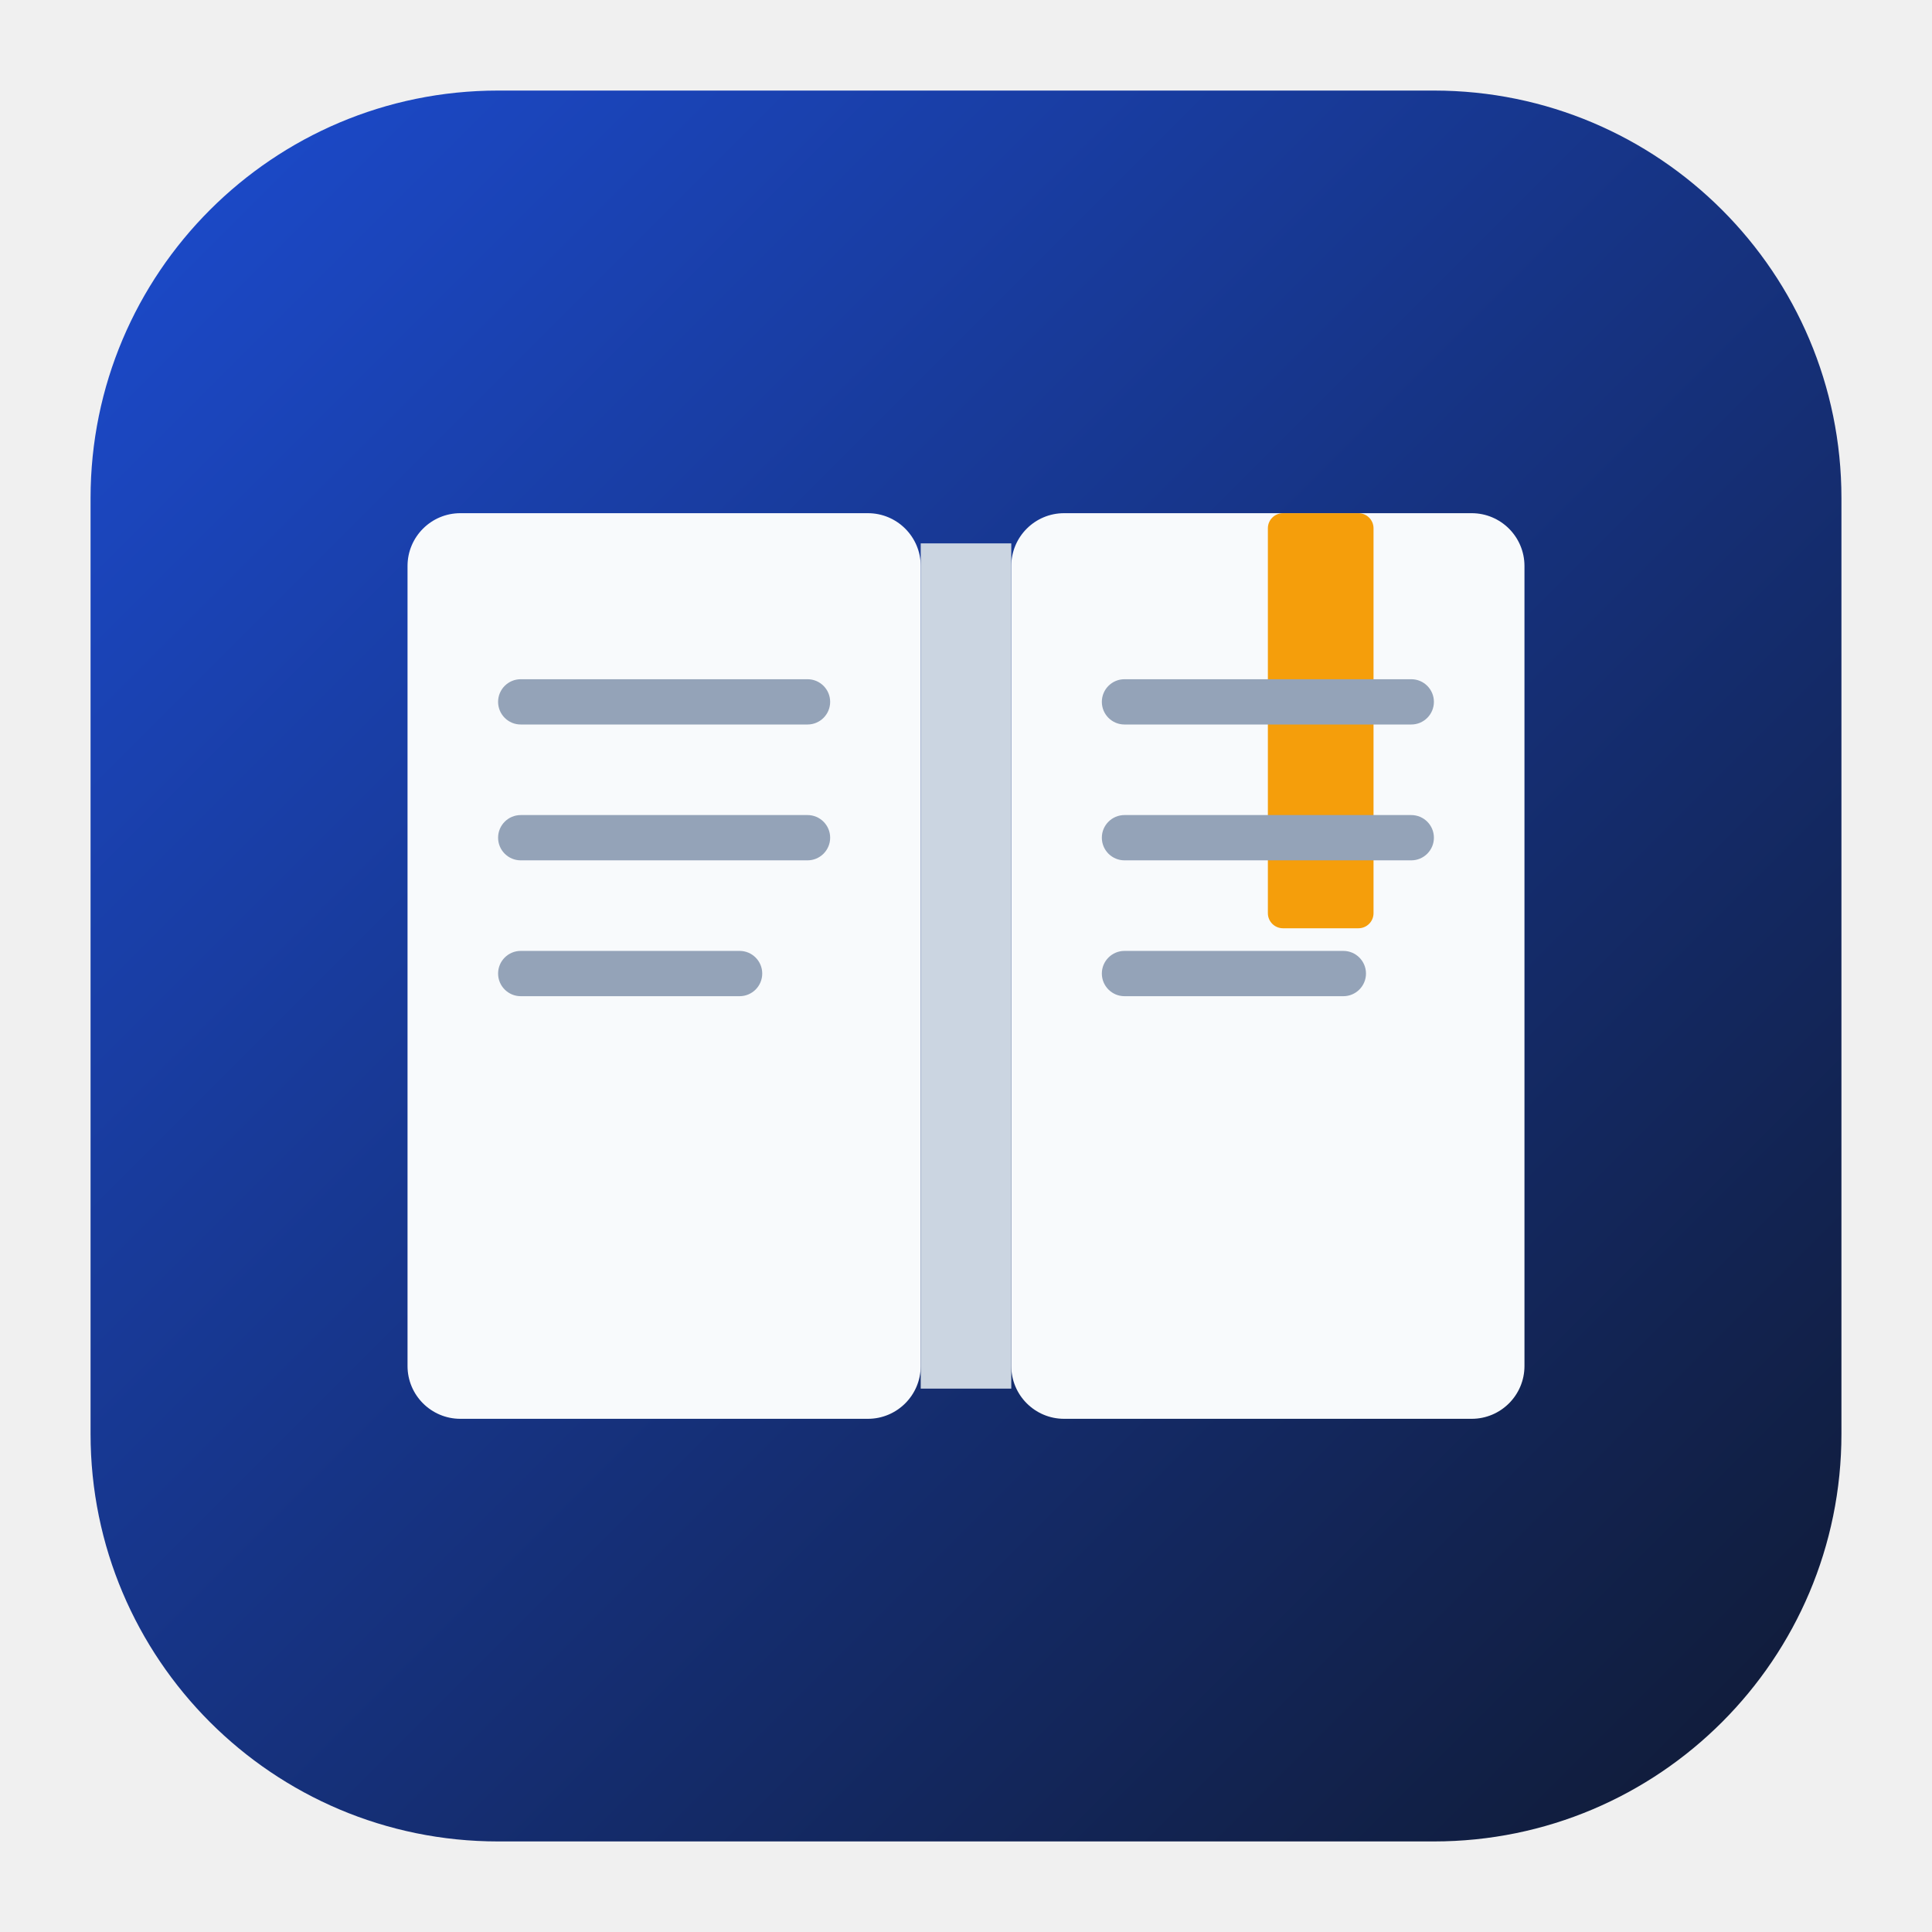
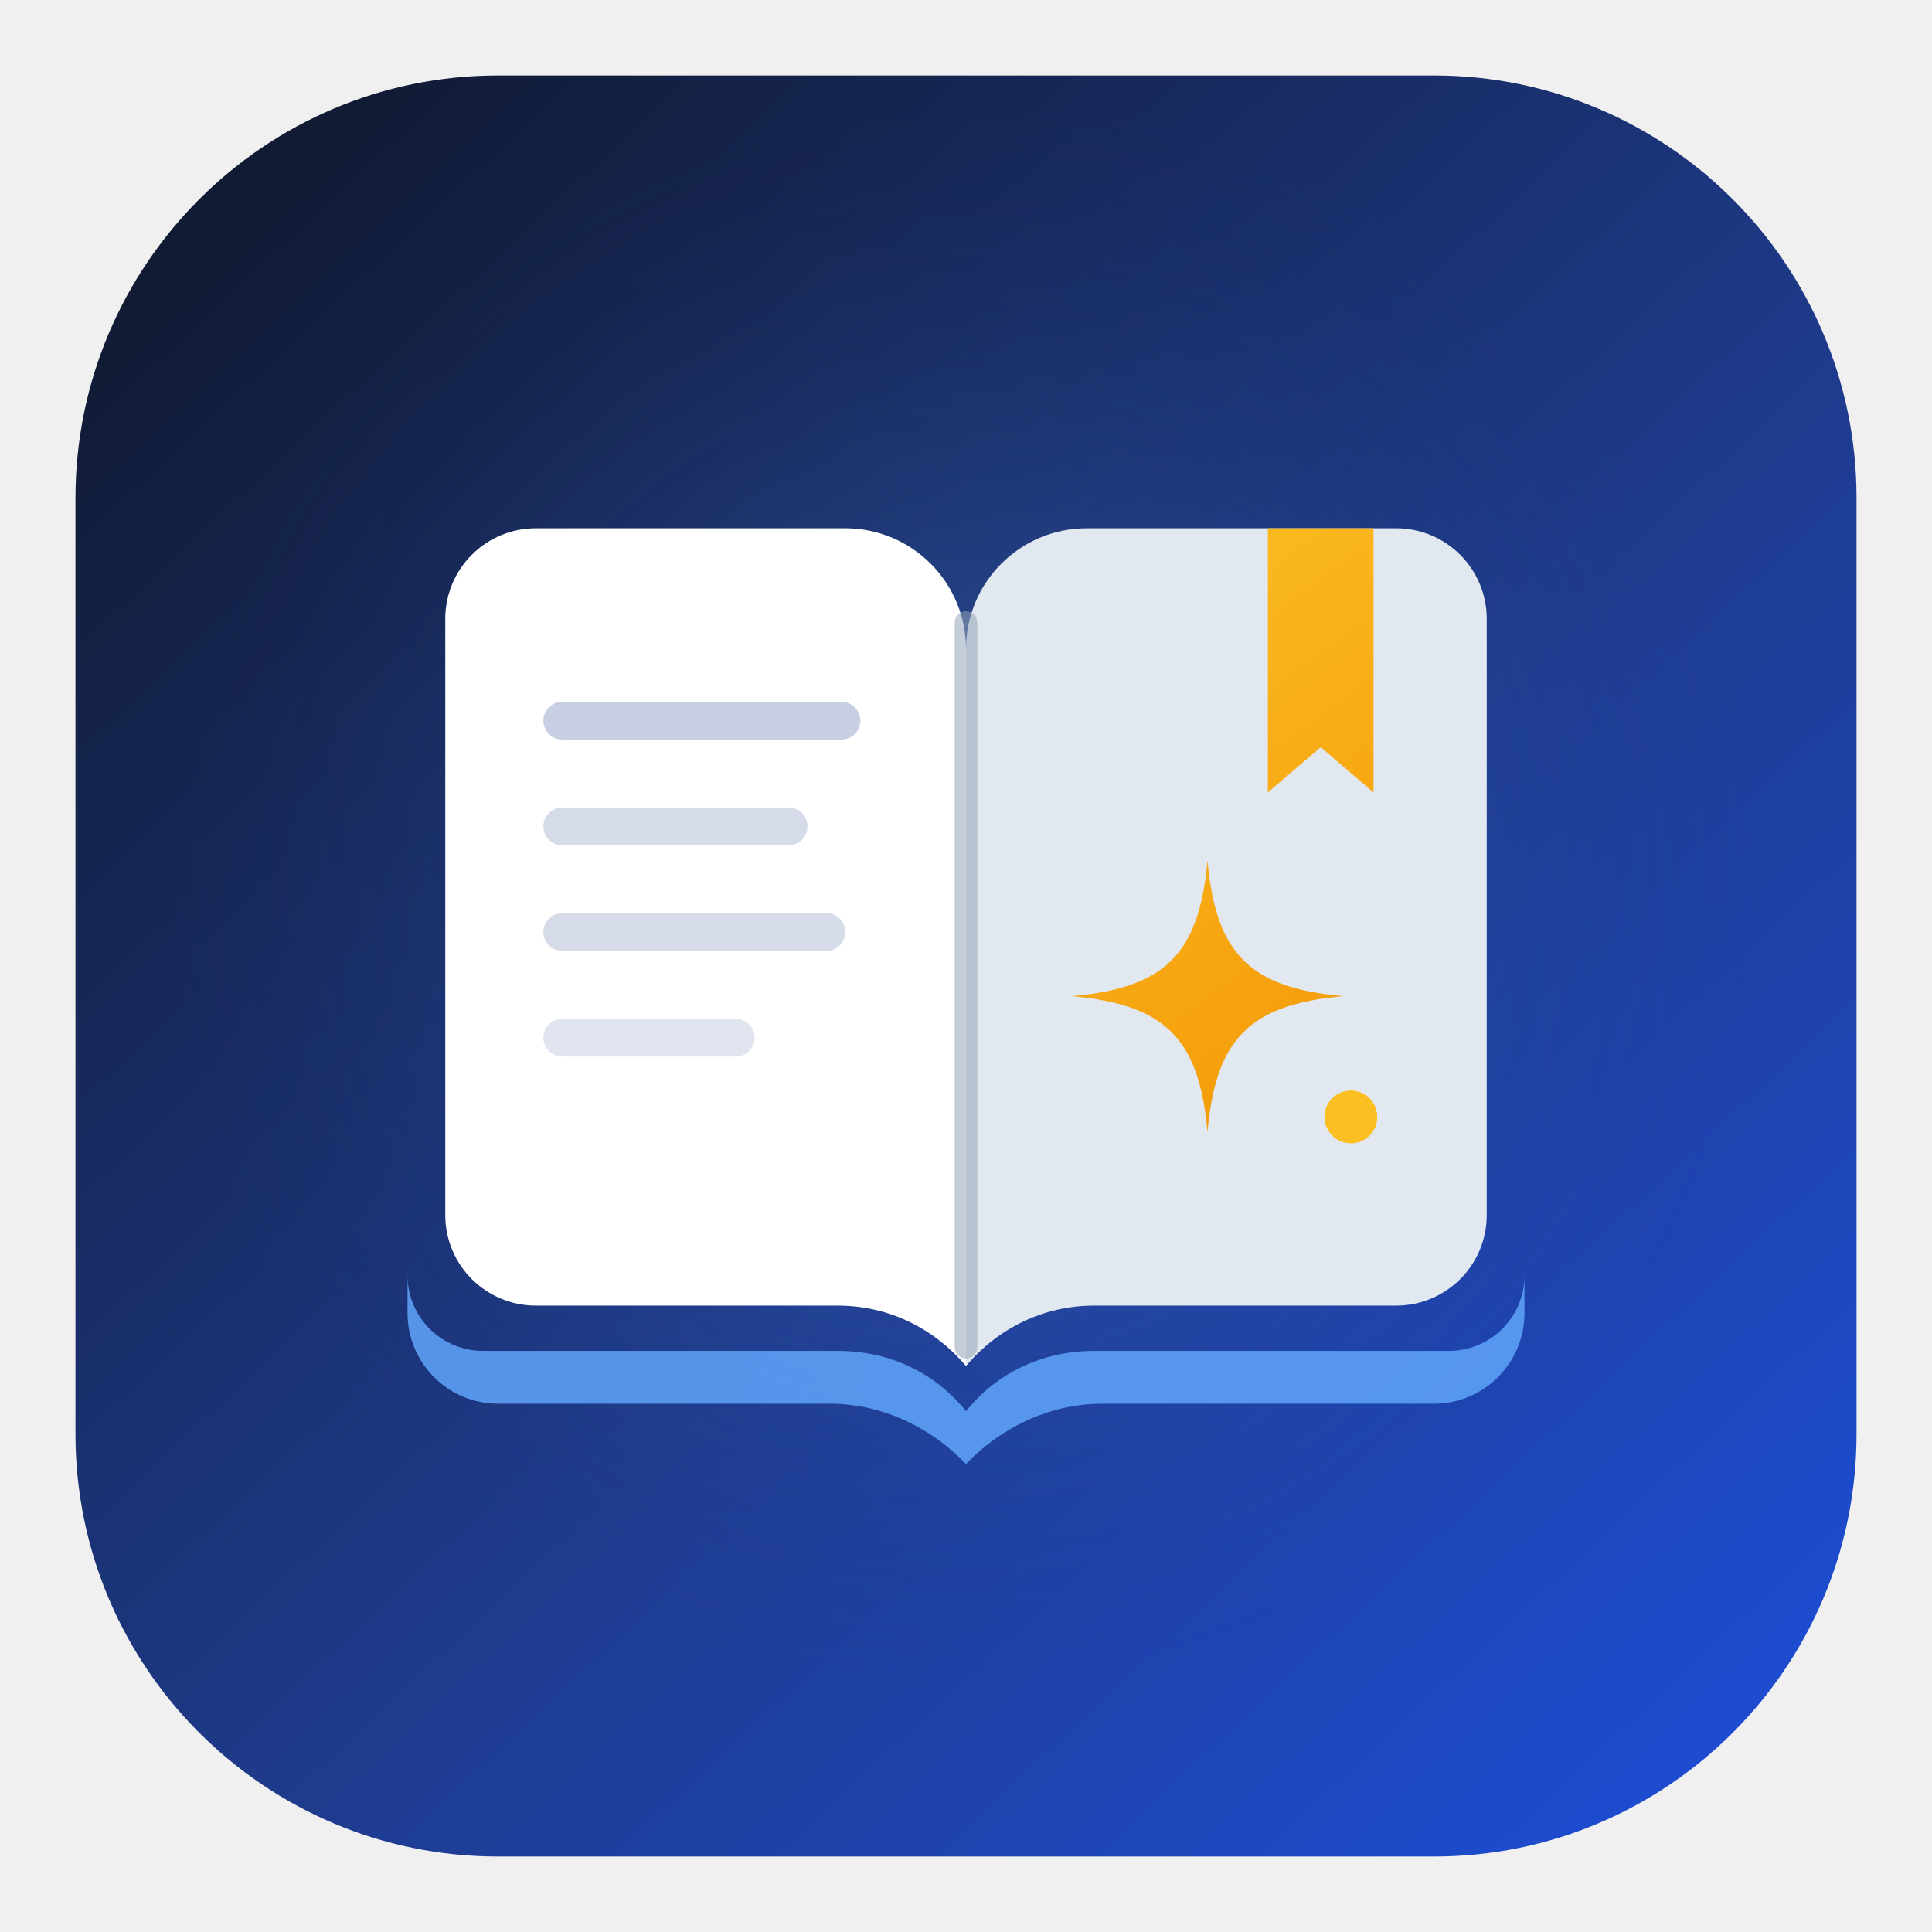
<svg xmlns="http://www.w3.org/2000/svg" viewBox="0 0 512 512" fill="none">
  <defs>
-     <linearGradient id="bg" x1="0" y1="0" x2="512" y2="512" gradientUnits="userSpaceOnUse">
-       <stop offset="0%" stop-color="#1D4ED8" />
-       <stop offset="100%" stop-color="#0F172A" />
+     <linearGradient id="pl-logo-bg" x1="40" y1="24" x2="472" y2="488" gradientUnits="userSpaceOnUse">
+       <stop offset="0%" stop-color="#0F172A" />
+       <stop offset="55%" stop-color="#1E3A8A" />
+       <stop offset="100%" stop-color="#1D4ED8" />
+     </linearGradient>
+     <radialGradient id="pl-logo-glow" cx="50%" cy="46%" r="44%">
+       <stop offset="0%" stop-color="#60A5FA" stop-opacity="0.32" />
+       <stop offset="100%" stop-color="#1E3A8A" stop-opacity="0" />
+     </radialGradient>
+     <linearGradient id="pl-logo-gold" x1="296" y1="136" x2="380" y2="250" gradientUnits="userSpaceOnUse">
+       <stop offset="0%" stop-color="#FBBF24" />
+       <stop offset="100%" stop-color="#F59E0B" />
    </linearGradient>
  </defs>
-   <rect x="24" y="24" width="464" height="464" rx="108" fill="url(#bg)" />
-   <rect x="108" y="136" width="136" height="240" rx="14" fill="#F8FAFC" />
-   <rect x="268" y="136" width="136" height="240" rx="14" fill="#F8FAFC" />
-   <rect x="244" y="144" width="24" height="224" fill="#CBD5E1" />
-   <rect x="336" y="136" width="28" height="110" rx="4" fill="#F59E0B" />
-   <rect x="132" y="180" width="88" height="12" rx="6" fill="#94A3B8" />
-   <rect x="132" y="216" width="88" height="12" rx="6" fill="#94A3B8" />
-   <rect x="132" y="252" width="70" height="12" rx="6" fill="#94A3B8" />
-   <rect x="292" y="180" width="88" height="12" rx="6" fill="#94A3B8" />
-   <rect x="292" y="216" width="88" height="12" rx="6" fill="#94A3B8" />
-   <rect x="292" y="252" width="70" height="12" rx="6" fill="#94A3B8" />
+   <rect x="20" y="20" width="472" height="472" rx="112" fill="url(#pl-logo-bg)" />
+   <rect x="20" y="20" width="472" height="472" rx="112" fill="url(#pl-logo-glow)" />
+   <path d="M108 338C108 349.046 116.954 358 128 358H222C236 358 248 364 256 374C264 364 276 358 290 358H384C395.046 358 404 349.046 404 338V348C404 361.255 393.255 372 380 372H292C277.5 372 264.5 379 256 388C247.5 379 234.5 372 220 372H132C118.745 372 108 361.255 108 348V338Z" fill="#60A5FA" fill-opacity="0.85" />
+   <path d="M118 164C118 150.745 128.745 140 142 140H224C241.673 140 256 154.327 256 172V362C247.5 352 235.5 346 222 346H142C128.745 346 118 335.255 118 322V164Z" fill="#FFFFFF" />
+   <path d="M394 164C394 150.745 383.255 140 370 140H288C270.327 140 256 154.327 256 172V362C264.5 352 276.5 346 290 346H370C383.255 346 394 335.255 394 322V164Z" fill="#E2E8F0" />
+   <rect x="253" y="162" width="6" height="198" rx="3" fill="#94A3B8" fill-opacity="0.55" />
+   <rect x="144" y="186" width="84" height="10" rx="5" fill="#1E3A8A" fill-opacity="0.24" />
+   <rect x="144" y="214" width="70" height="10" rx="5" fill="#1E3A8A" fill-opacity="0.18" />
+   <rect x="144" y="242" width="80" height="10" rx="5" fill="#1E3A8A" fill-opacity="0.18" />
+   <rect x="144" y="270" width="56" height="10" rx="5" fill="#1E3A8A" fill-opacity="0.14" />
+   <path d="M336 140H364V210L350 198L336 210V140Z" fill="url(#pl-logo-gold)" />
+   <path d="M320 228C322.2 252.8 331.2 261.8 356 264C331.2 266.2 322.2 275.2 320 300C317.8 275.2 308.8 266.2 284 264C308.8 261.8 317.8 252.8 320 228Z" fill="url(#pl-logo-gold)" />
+   <circle cx="358" cy="296" r="7" fill="#FBBF24" />
</svg>
